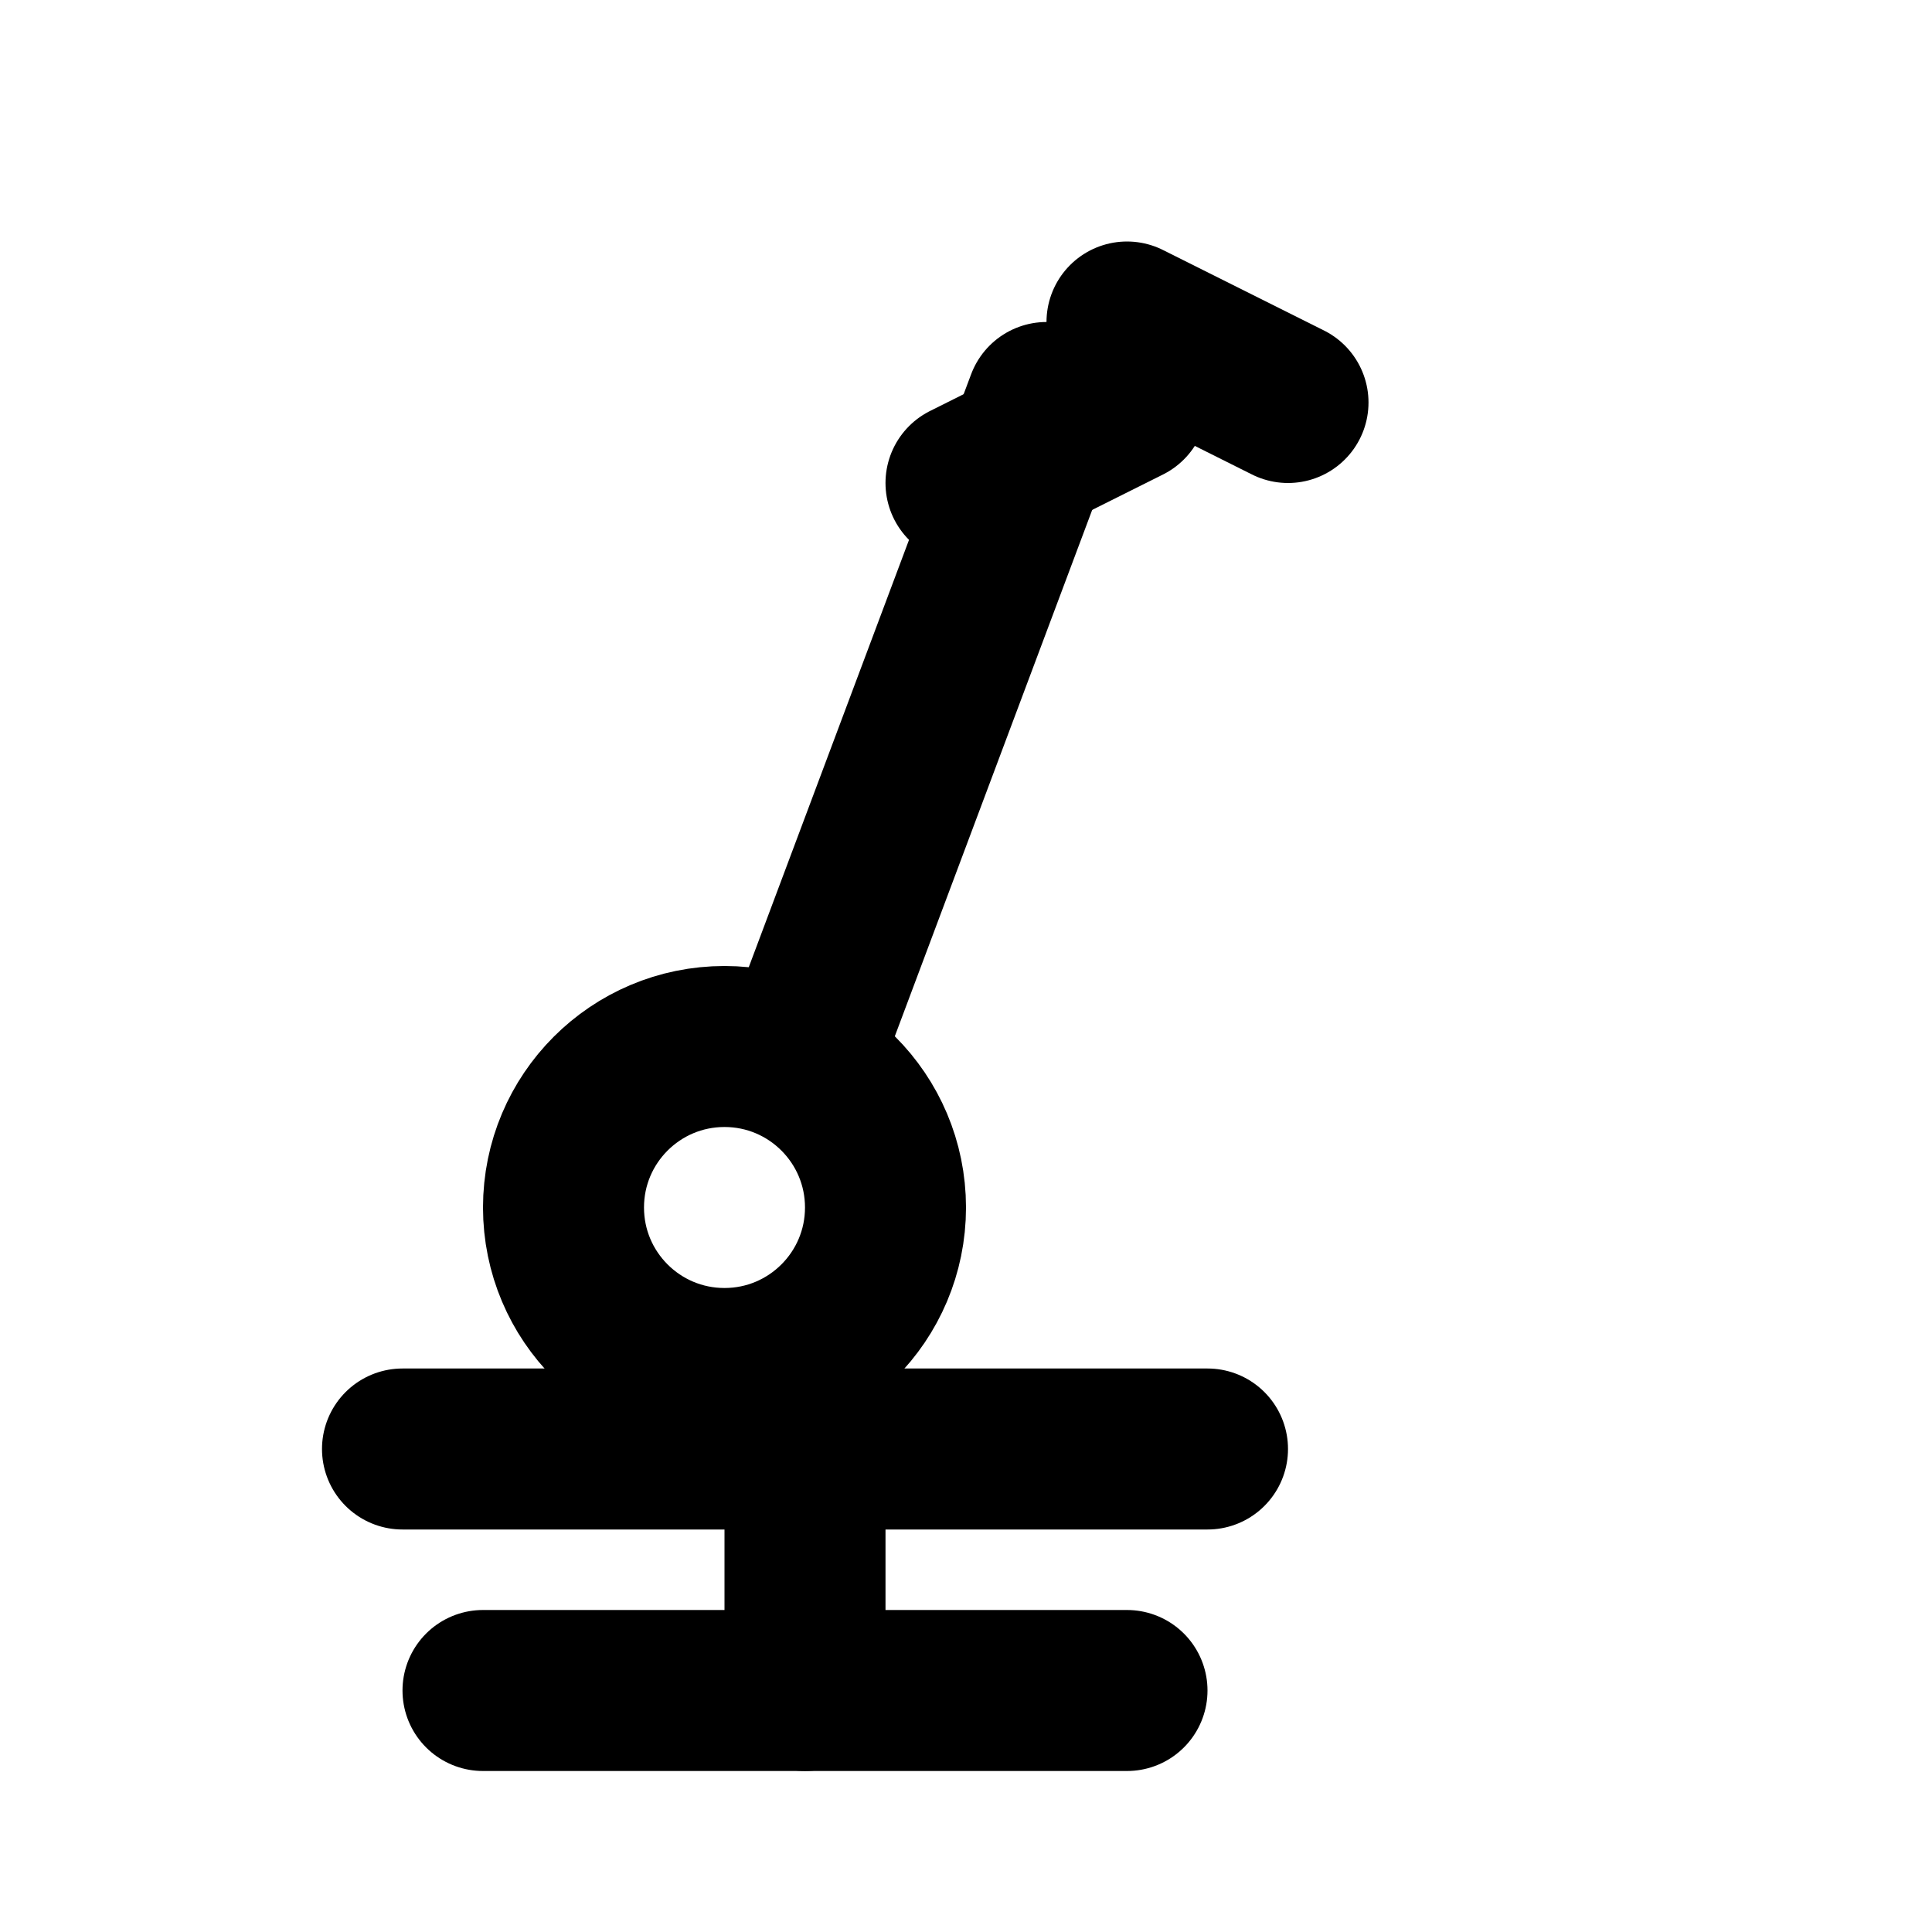
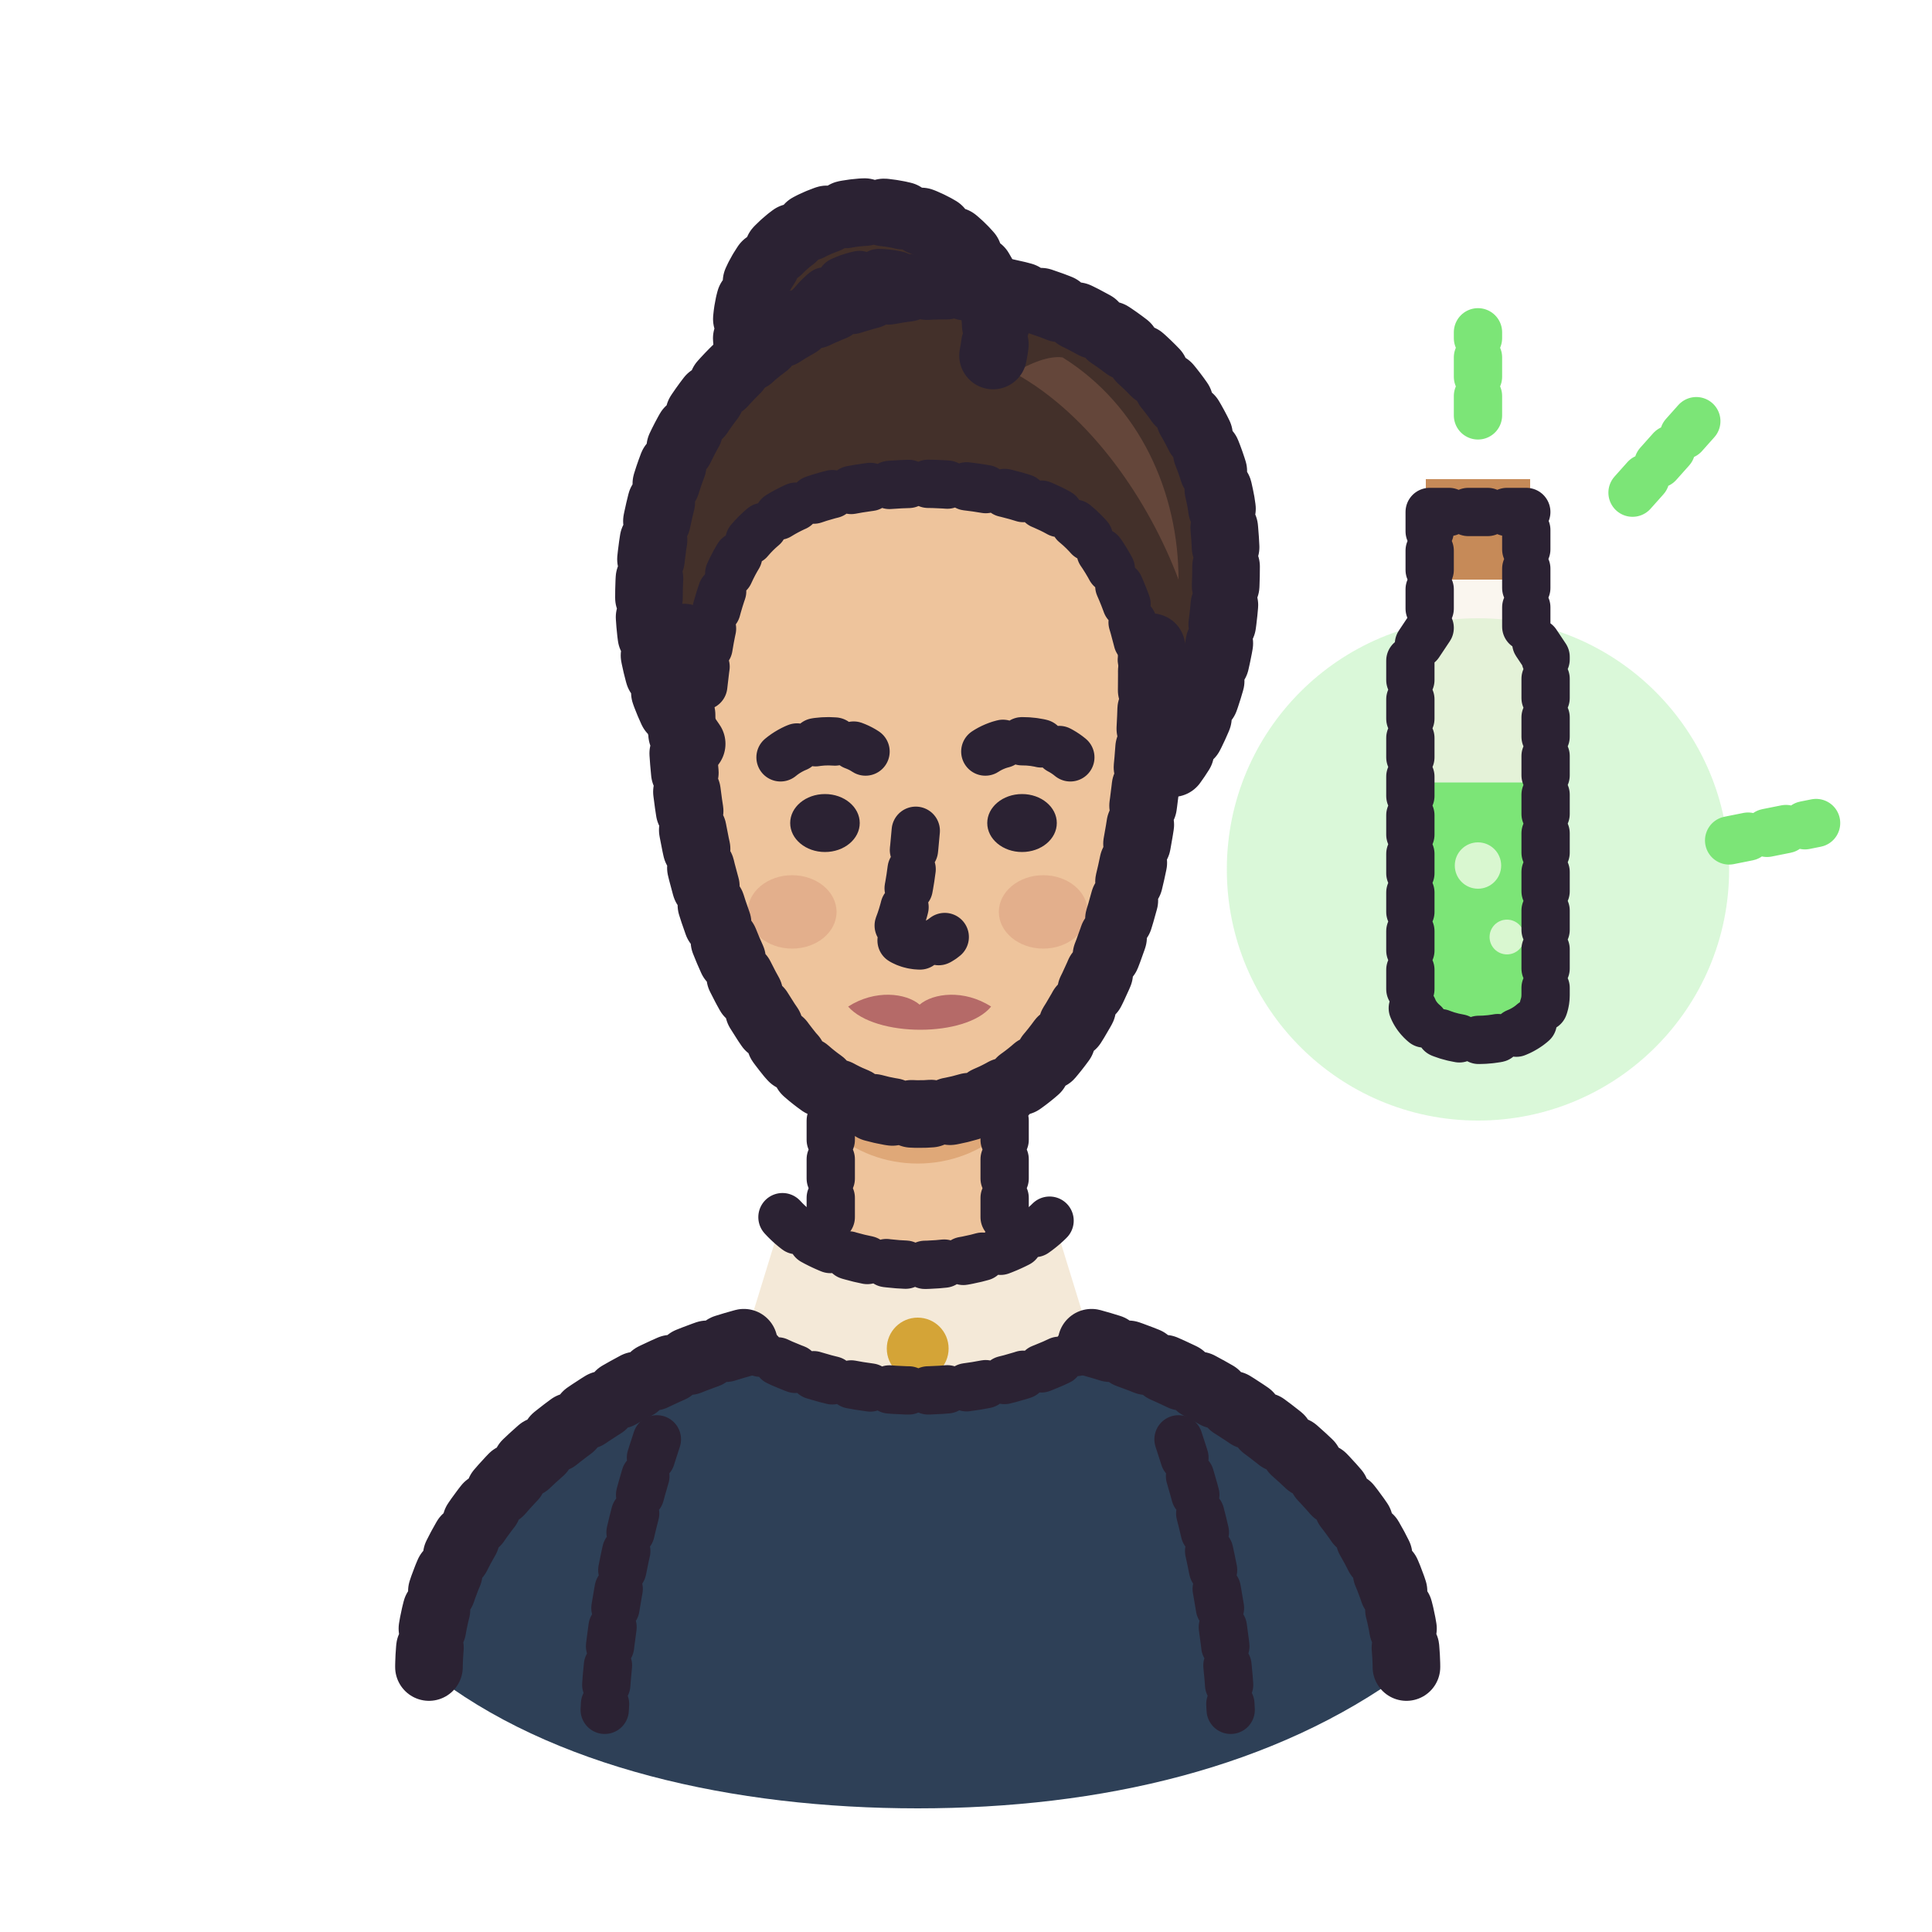
- <svg xmlns="http://www.w3.org/2000/svg" viewBox="0 0 24 24" fill="none" stroke="currentColor" stroke-width="2" stroke-linecap="round" stroke-linejoin="round">
-   <path d="M14 4l2 1" />
-   <path d="M12 6l2-1" />
-   <path d="M13 5l-3 8" />
-   <circle cx="9" cy="15" r="2" />
-   <line x1="5" y1="18" x2="15" y2="18" />
-   <line x1="10" y1="18" x2="10" y2="21" />
-   <line x1="6" y1="21" x2="14" y2="21" />
+ <svg xmlns="http://www.w3.org/2000/svg" viewBox="0 0 100 100" aria-hidden="true" stroke-linecap="round" stroke-linejoin="round">
+   <path d="M63.5 45a13 13 0 1 0 26 0a13 13 0 1 0-26 0Z" fill="rgba(124,229,119,0.28)">
+     <animate attributeName="opacity" values="0;0;1" keyTimes="0;0.759;1" dur="1.08s" begin="0s" fill="freeze" />
+   </path>
+   <path d="M38.5 69.5C33 71 27.5 74.5 24.5 79C22.6 82 22.2 84.5 22.2 86.5C28.5 91.5 38 93.6 47.5 93.6C57 93.6 66 91.5 72.8 86.5C72.8 84.5 72.4 82 70.5 79C67.5 74.5 62 71 56.5 69.5C51.5 72.8 43.5 72.8 38.5 69.5Z" fill="#2e4057">
+     <animate attributeName="opacity" values="0;0;1" keyTimes="0;0.674;1" dur="0.86s" begin="0s" fill="freeze" />
+   </path>
+   <path d="M43 54.5L43 64C45.5 66 49.5 66 52 64L52 54.5C49.5 57.5 45.5 57.5 43 54.5Z" fill="#eec49c">
+     <animate attributeName="opacity" values="0;0;1" keyTimes="0;0.633;1" dur="0.6s" begin="0s" fill="freeze" />
+   </path>
+   <path d="M43 55C45.5 57.8 49.5 57.8 52 55L52 58.5C49.5 60.8 45.5 60.8 43 58.5Z" fill="#dfa878">
+     <animate attributeName="opacity" values="0;0;1" keyTimes="0;0.714;1" dur="0.7s" begin="0s" fill="freeze" />
+   </path>
+   <path d="M40.5 63C43.5 66.3 51.5 66.3 54.5 63L56.5 69.5C51.5 72.8 43.5 72.8 38.5 69.5Z" fill="#f4e9d8">
+     <animate attributeName="opacity" values="0;0;1" keyTimes="0;0.694;1" dur="0.72s" begin="0s" fill="freeze" />
+   </path>
+   <path d="M35.2 34C35.2 26.8 40.6 23.6 47.5 23.6C54.4 23.6 60 27 60 34.2C60 43.5 58 50.8 54.2 54.8C50.4 58.8 44.6 58.7 40.9 54.6C37.2 50.4 35.2 43 35.2 34Z" fill="#eec49c">
+     <animate attributeName="opacity" values="0;0;1" keyTimes="0;0.548;1" dur="0.62s" begin="0s" fill="freeze" />
+   </path>
+   <path d="M38.7 47.2a2.3 1.9 0 1 0 4.6 0a2.3 1.9 0 1 0-4.6 0ZM51.7 47.2a2.3 1.9 0 1 0 4.6 0a2.3 1.9 0 1 0-4.6 0Z" fill="rgba(197,116,92,0.26)">
+     <animate attributeName="opacity" values="0;0;1" keyTimes="0;0.733;1" dur="0.75s" begin="0s" fill="freeze" />
+   </path>
+   <path d="M43.9 52.1C45.3 51.2 46.9 51.4 47.6 52C48.3 51.4 49.9 51.2 51.3 52.1C50 53.7 45.3 53.7 43.9 52.1Z" fill="#b56a68">
+     <animate attributeName="opacity" values="0;0;1" keyTimes="0;0.652;1" dur="0.46s" begin="0s" fill="freeze" />
+   </path>
+   <path d="M40.9 42.6a1.8 1.5 0 1 0 3.6 0a1.8 1.5 0 1 0-3.6 0ZM51.1 42.6a1.8 1.5 0 1 0 3.6 0a1.8 1.5 0 1 0-3.6 0Z" fill="#2b2233">
+     <animate attributeName="opacity" values="0;0;1" keyTimes="0;0.571;1" dur="0.42s" begin="0s" fill="freeze" />
+   </path>
+   <path d="M35.8 38.5C33.3 35 33 30 34.5 25C36.5 18.5 43 14.5 49.5 14.8C56.5 15.2 62 19.5 63.2 26C64 31 62.9 36.5 60.7 39.5C60.2 33 58.9 28.6 56.5 26.6C52.5 23.6 42.5 23.6 39 26.6C37 28.4 36.1 32.8 35.8 38.5Z" fill="#43302a">
+     <animate attributeName="opacity" values="0;0;1" keyTimes="0;0.517;1" dur="0.58s" begin="0s" fill="freeze" />
+   </path>
+   <path d="M55 18.5C59 21 61 25.5 61 30C59.5 26 56.5 21.5 52.5 19.3C53.3 18.8 54.3 18.4 55 18.5Z" fill="#64463a">
+     <animate attributeName="opacity" values="0;0;1" keyTimes="0;0.694;1" dur="0.72s" begin="0s" fill="freeze" />
+   </path>
+   <path d="M38.8 18.5C37.8 14 41.5 10.6 45.8 11C49.6 11.4 52.2 14.6 51.4 18.4C47.6 16.2 42.6 16.2 38.8 18.5Z" fill="#43302a">
+     <animate attributeName="opacity" values="0;0;1" keyTimes="0;0.607;1" dur="0.56s" begin="0s" fill="freeze" />
+   </path>
+   <path d="M74 26.5L79 26.5L79 32.5L80 34L80 40.5L73 40.5L73 34L74 32.5Z" fill="rgba(244,233,216,0.4)">
+     <animate attributeName="opacity" values="0;0;1" keyTimes="0;0.773;1" dur="0.88s" begin="0s" fill="freeze" />
+   </path>
+   <path d="M73 40.5L80 40.5L80 51.5C80 54.6 73 54.6 73 51.5Z" fill="#7ce577">
+     <animate attributeName="opacity" values="0;0;1" keyTimes="0;0.787;1" dur="0.94s" begin="0s" fill="freeze" />
+   </path>
+   <path d="M75.3 44.8a1.2 1.2 0 1 0 2.4 0a1.2 1.2 0 1 0-2.4 0ZM77.1 48.5a0.9 0.9 0 1 0 1.8 0a0.9 0.9 0 1 0-1.8 0Z" fill="#d9f7d0">
+     <animate attributeName="opacity" values="0;0;1" keyTimes="0;0.85;1" dur="1s" begin="0s" fill="freeze" />
+   </path>
+   <path d="M73.8 24.8L79.2 24.8L79.2 30L73.8 30Z" fill="#c68a58">
+     <animate attributeName="opacity" values="0;0;1" keyTimes="0;0.778;1" dur="0.9s" begin="0s" fill="freeze" />
+   </path>
+   <path d="M45.9 69.8a1.6 1.6 0 1 0 3.2 0a1.6 1.6 0 1 0-3.2 0Z" fill="#d4a437">
+     <animate attributeName="opacity" values="0;0;1" keyTimes="0;0.805;1" dur="0.82s" begin="0s" fill="freeze" />
+   </path>
+   <path d="M35.4 33C34.8 40.5 36.2 48.8 40.9 54.6C44.4 58.6 50.4 58.7 54.2 54.8C58.4 50 59.8 41 59.6 33.5" fill="none" stroke="#2b2233" stroke-width="3.5" pathLength="1" stroke-dasharray="1">
+     <animate attributeName="stroke-dashoffset" values="1.01;0" keyTimes="0;1" calcMode="spline" keySplines=".4 0 .2 1" dur="0.24s" begin="0s" fill="freeze" />
+   </path>
+   <path d="M40.4 39.2C41.6 38.2 43.6 38.1 44.8 38.9" fill="none" stroke="#2b2233" stroke-width="2.5" pathLength="1" stroke-dasharray="1">
+     <animate attributeName="stroke-dashoffset" values="1.01;1.01;0" keyTimes="0;0.467;1" calcMode="spline" keySplines="0 0 1 1;.4 0 .2 1" dur="0.3s" begin="0s" fill="freeze" />
+   </path>
+   <path d="M51 38.9C52.2 38.1 54.2 38.2 55.4 39.2" fill="none" stroke="#2b2233" stroke-width="2.5" pathLength="1" stroke-dasharray="1">
+     <animate attributeName="stroke-dashoffset" values="1.01;1.01;0" keyTimes="0;0.5;1" calcMode="spline" keySplines="0 0 1 1;.4 0 .2 1" dur="0.32s" begin="0s" fill="freeze" />
+   </path>
+   <path d="M47.4 43C47.2 45.4 46.9 47.2 46.3 48.4C47 49.1 48.2 49.1 48.9 48.5" fill="none" stroke="#2b2233" stroke-width="2.5" pathLength="1" stroke-dasharray="1">
+     <animate attributeName="stroke-dashoffset" values="1.01;1.01;0" keyTimes="0;0.529;1" calcMode="spline" keySplines="0 0 1 1;.4 0 .2 1" dur="0.34s" begin="0s" fill="freeze" />
+   </path>
+   <path d="M35.8 38.5C33.3 35 33 30 34.5 25C36.5 18.5 43 14.5 49.5 14.8C56.5 15.2 62 19.5 63.2 26C64 31 62.9 36.5 60.7 39.5" fill="none" stroke="#2b2233" stroke-width="3.5" pathLength="1" stroke-dasharray="1">
+     <animate attributeName="stroke-dashoffset" values="1.01;1.01;0" keyTimes="0;0.238;1" calcMode="spline" keySplines="0 0 1 1;.4 0 .2 1" dur="0.42s" begin="0s" fill="freeze" />
+   </path>
+   <path d="M36.4 35.5C36.9 30.8 38 28.2 40 26.9C43.5 24.4 52 24.4 55.5 27C57.6 28.6 58.9 32 59.4 36" fill="none" stroke="#2b2233" stroke-width="2.5" pathLength="1" stroke-dasharray="1">
+     <animate attributeName="stroke-dashoffset" values="1.01;1.01;0" keyTimes="0;0.667;1" calcMode="spline" keySplines="0 0 1 1;.4 0 .2 1" dur="0.48s" begin="0s" fill="freeze" />
+   </path>
+   <path d="M38.8 18.5C37.8 14 41.5 10.6 45.8 11C49.6 11.4 52.2 14.6 51.4 18.4" fill="none" stroke="#2b2233" stroke-width="3.5" pathLength="1" stroke-dasharray="1">
+     <animate attributeName="stroke-dashoffset" values="1.01;1.01;0" keyTimes="0;0.609;1" calcMode="spline" keySplines="0 0 1 1;.4 0 .2 1" dur="0.46s" begin="0s" fill="freeze" />
+   </path>
+   <path d="M42 15.8C43.5 13.8 46.5 13.6 48.3 15.2" fill="none" stroke="#2b2233" stroke-width="2.5" pathLength="1" stroke-dasharray="1">
+     <animate attributeName="stroke-dashoffset" values="1.01;1.01;0" keyTimes="0;0.72;1" calcMode="spline" keySplines="0 0 1 1;.4 0 .2 1" dur="0.5s" begin="0s" fill="freeze" />
+   </path>
+   <path d="M43 56L43 63.2M52 56L52 63.2" fill="none" stroke="#2b2233" stroke-width="2.5" pathLength="1" stroke-dasharray="1">
+     <animate attributeName="stroke-dashoffset" values="1.01;1.01;0" keyTimes="0;0.769;1" calcMode="spline" keySplines="0 0 1 1;.4 0 .2 1" dur="0.52s" begin="0s" fill="freeze" />
+   </path>
+   <path d="M40.5 63C43.5 66.3 51.5 66.3 54.5 63" fill="none" stroke="#2b2233" stroke-width="2.5" pathLength="1" stroke-dasharray="1">
+     <animate attributeName="stroke-dashoffset" values="1.01;1.01;0" keyTimes="0;0.759;1" calcMode="spline" keySplines="0 0 1 1;.4 0 .2 1" dur="0.58s" begin="0s" fill="freeze" />
+   </path>
+   <path d="M38.5 69.5C43.5 72.8 51.5 72.8 56.5 69.5" fill="none" stroke="#2b2233" stroke-width="2.5" pathLength="1" stroke-dasharray="1">
+     <animate attributeName="stroke-dashoffset" values="1.01;1.01;0" keyTimes="0;0.774;1" calcMode="spline" keySplines="0 0 1 1;.4 0 .2 1" dur="0.62s" begin="0s" fill="freeze" />
+   </path>
+   <path d="M38.5 69.5C33 71 27.5 74.5 24.5 79C22.6 82 22.2 84.5 22.2 86.5" fill="none" stroke="#2b2233" stroke-width="3.5" pathLength="1" stroke-dasharray="1">
+     <animate attributeName="stroke-dashoffset" values="1.01;1.01;0" keyTimes="0;0.714;1" calcMode="spline" keySplines="0 0 1 1;.4 0 .2 1" dur="0.7s" begin="0s" fill="freeze" />
+   </path>
+   <path d="M56.5 69.5C62 71 67.5 74.5 70.5 79C72.4 82 72.8 84.5 72.8 86.5" fill="none" stroke="#2b2233" stroke-width="3.5" pathLength="1" stroke-dasharray="1">
+     <animate attributeName="stroke-dashoffset" values="1.01;1.01;0" keyTimes="0;0.73;1" calcMode="spline" keySplines="0 0 1 1;.4 0 .2 1" dur="0.74s" begin="0s" fill="freeze" />
+   </path>
+   <path d="M34 74.5C32.5 79 31.5 84 31.3 88.5M61 74.5C62.5 79 63.5 84 63.7 88.5" fill="none" stroke="#2b2233" stroke-width="2.5" pathLength="1" stroke-dasharray="1">
+     <animate attributeName="stroke-dashoffset" values="1.01;1.01;0" keyTimes="0;0.795;1" calcMode="spline" keySplines="0 0 1 1;.4 0 .2 1" dur="0.82s" begin="0s" fill="freeze" />
+   </path>
+   <path d="M74 26.5L79 26.5M74 26.5L74 32.5L73 34L73 51.5C73 54.6 80 54.6 80 51.5L80 34L79 32.5L79 26.5" fill="none" stroke="#2b2233" stroke-width="2.5" pathLength="1" stroke-dasharray="1">
+     <animate attributeName="stroke-dashoffset" values="1.01;1.01;0" keyTimes="0;0.725;1" calcMode="spline" keySplines="0 0 1 1;.4 0 .2 1" dur="0.8s" begin="0s" fill="freeze" />
+   </path>
+   <path d="M76.5 21.5L76.5 17.2M84.5 25.5L87.8 21.8M89.5 43.5L94 42.6" fill="none" stroke="#7ce577" stroke-width="2.5" pathLength="1" stroke-dasharray="1">
+     <animate attributeName="stroke-dashoffset" values="1.01;1.01;0" keyTimes="0;0.78;1" calcMode="spline" keySplines="0 0 1 1;.4 0 .2 1" dur="1s" begin="0s" fill="freeze" />
+   </path>
</svg>
